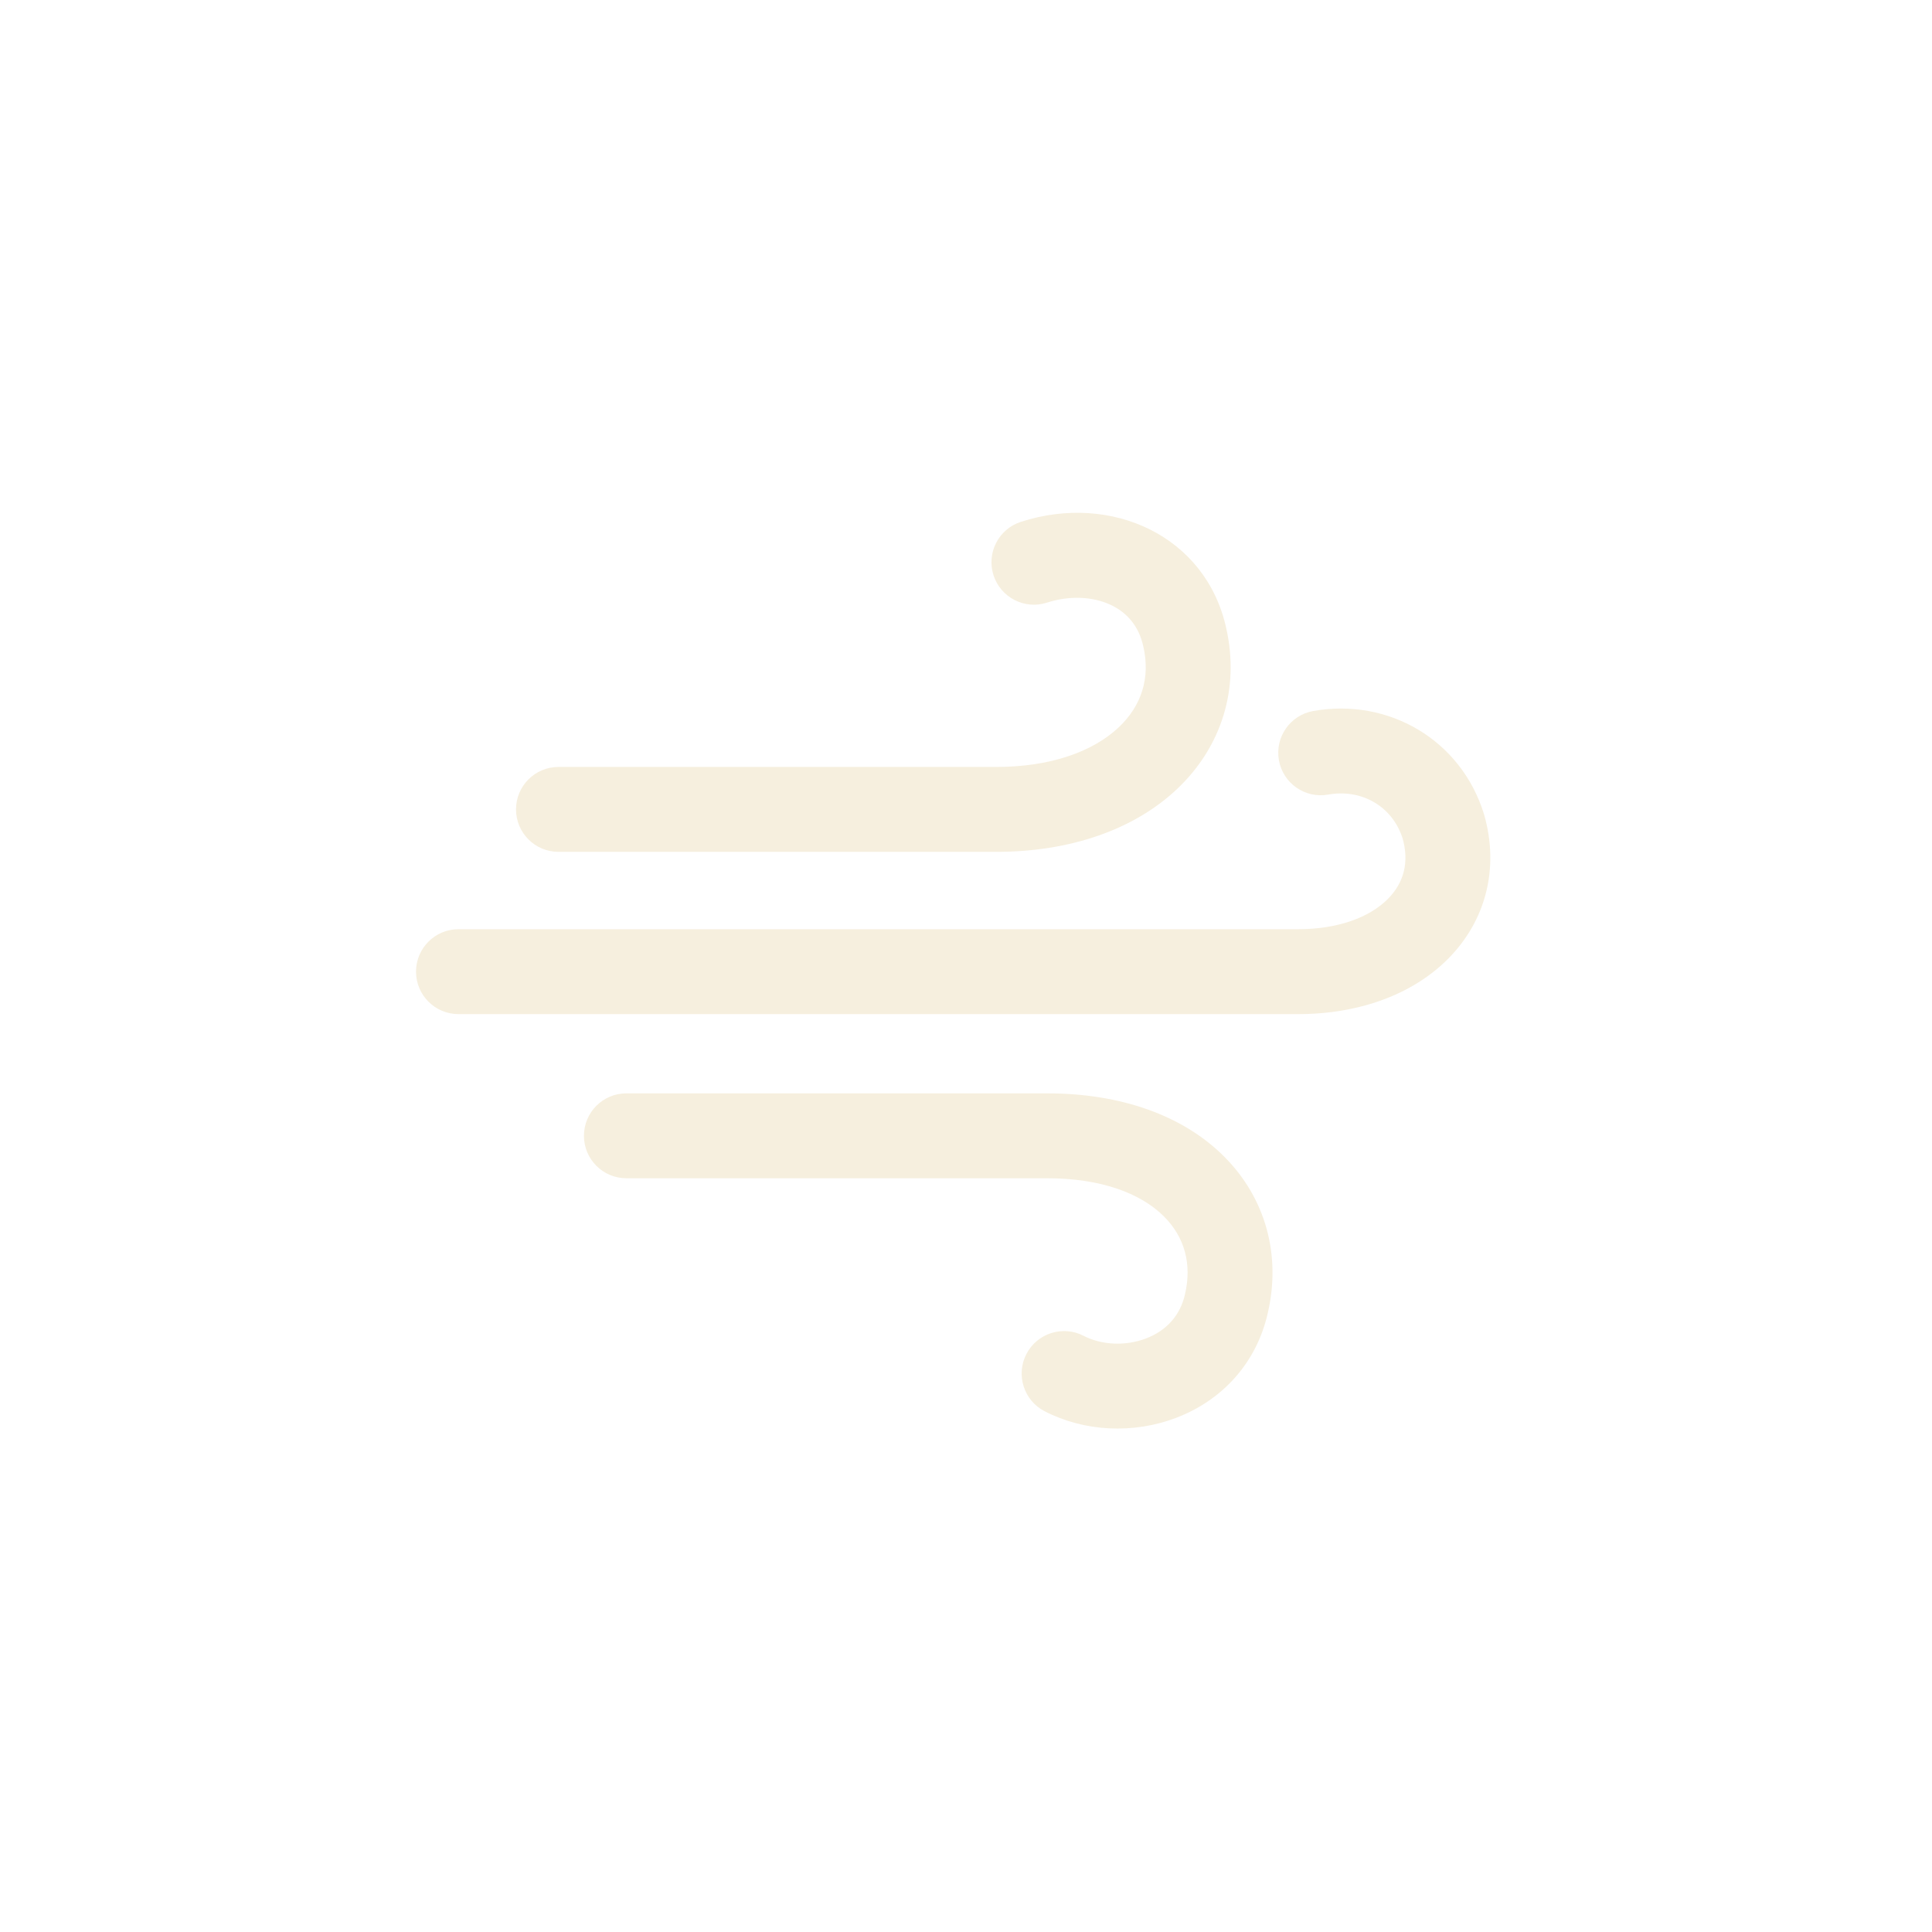
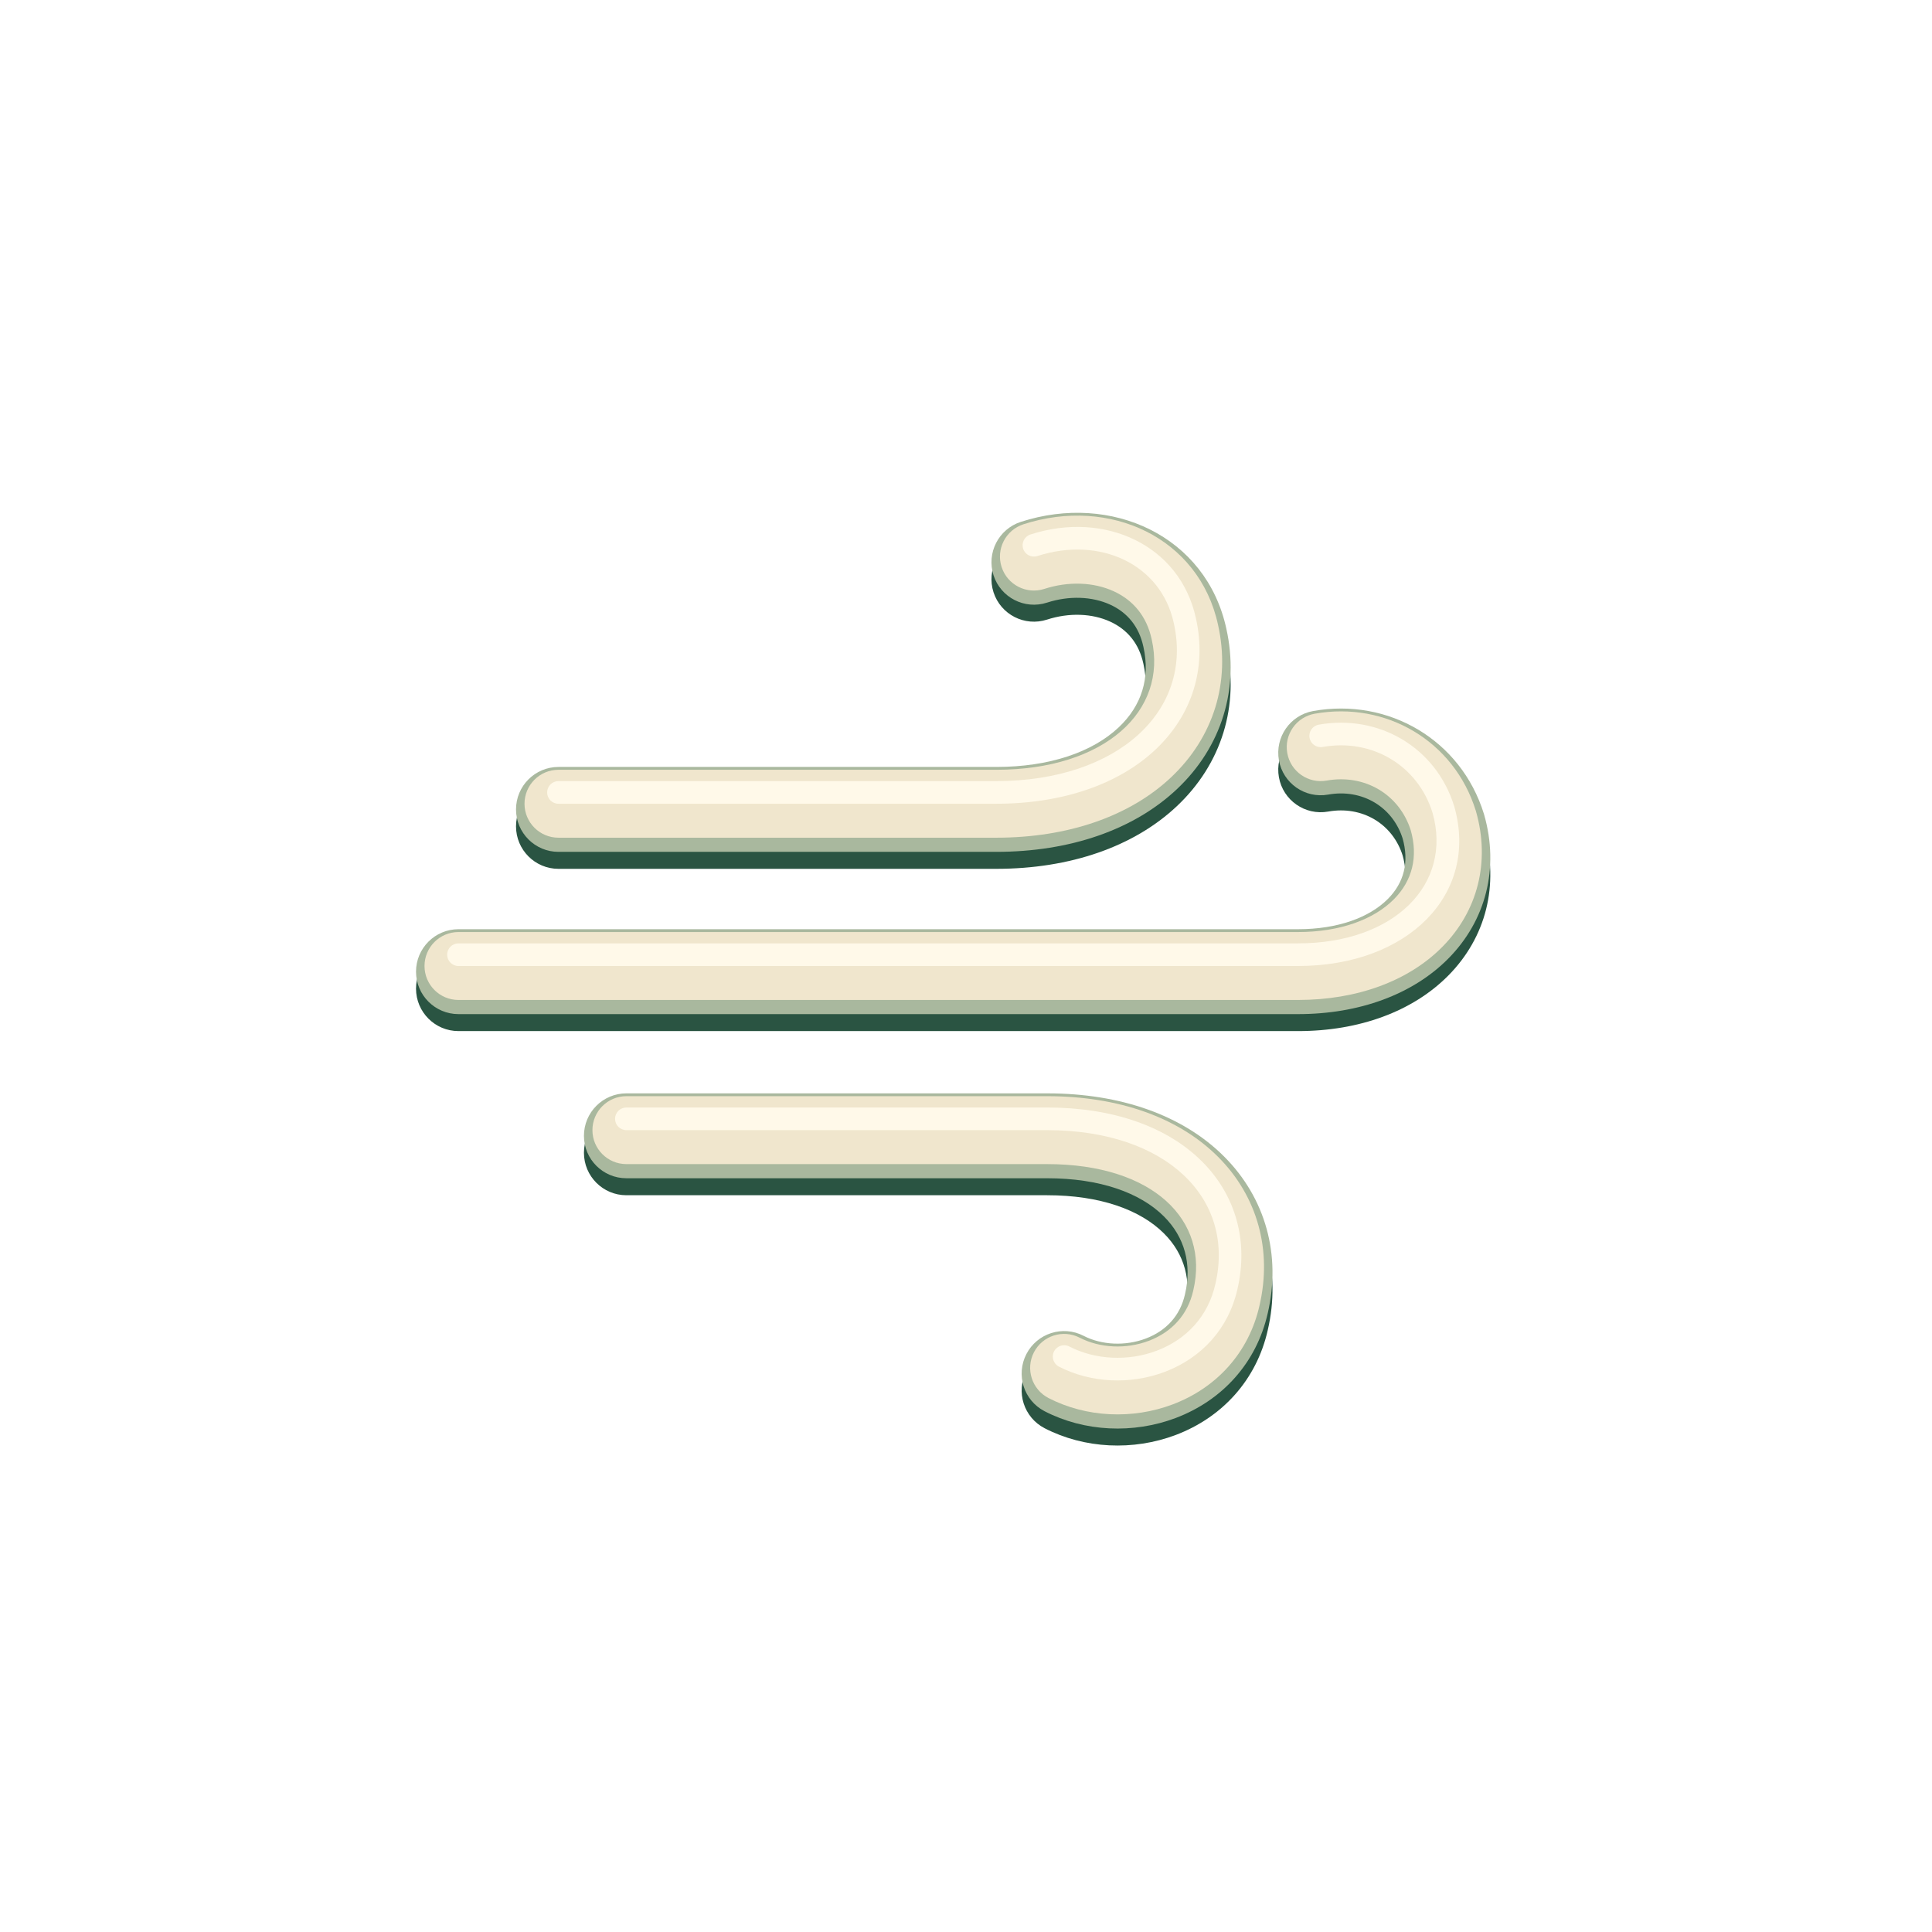
<svg xmlns="http://www.w3.org/2000/svg" width="1024" height="1024" viewBox="0 0 1024 1024">
-   <path fill="#F6EFDE" d="M296.000 451.500 L528.000 451.500 C567.222 451.500 601.026 439.737 623.814 418.242 C647.444 395.953 657.128 365.028 649.954 333.072 L649.992 333.245 C639.360 284.072 589.078 261.062 541.074 276.592 C529.251 280.418 522.767 293.103 526.592 304.926 C530.418 316.749 543.103 323.233 554.926 319.408 C566.670 315.608 578.868 316.103 588.387 320.459 C597.581 324.667 603.707 332.114 606.008 342.755 L606.046 342.928 C609.715 359.272 605.090 374.043 592.936 385.508 C579.056 398.600 556.353 406.500 528.000 406.500 L296.000 406.500 C283.574 406.500 273.500 416.574 273.500 429.000 C273.500 441.426 283.574 451.500 296.000 451.500 Z" />
-   <path fill="#F6EFDE" d="M243.000 537.500 L688.000 537.500 C720.390 537.500 748.777 527.087 767.606 508.088 C787.583 487.932 794.723 460.129 786.634 431.819 C786.588 431.656 786.539 431.493 786.489 431.331 C774.303 392.066 735.855 369.741 696.045 376.850 C683.812 379.035 675.666 390.722 677.850 402.955 C680.035 415.188 691.722 423.334 703.955 421.150 C721.802 417.963 738.173 427.468 743.511 444.669 L743.366 444.181 C746.984 456.846 744.168 467.810 735.644 476.412 C725.807 486.337 709.006 492.500 688.000 492.500 L243.000 492.500 C230.574 492.500 220.500 502.574 220.500 515.000 C220.500 527.426 230.574 537.500 243.000 537.500 Z" />
-   <path fill="#F6EFDE" d="M332.000 624.500 L555.000 624.500 C582.964 624.500 604.332 632.152 616.965 644.785 C627.851 655.671 631.813 669.973 628.092 685.873 L628.049 686.061 C625.518 697.311 618.125 705.351 607.280 709.459 C596.504 713.541 583.918 712.960 574.319 708.006 C563.277 702.307 549.705 706.638 544.006 717.681 C538.307 728.723 542.638 742.295 553.681 747.994 C574.789 758.889 600.672 760.082 623.220 751.541 C647.780 742.238 665.990 722.432 671.951 695.939 L671.908 696.127 C679.148 665.195 670.768 634.948 648.785 612.965 C627.094 591.274 594.214 579.500 555.000 579.500 L332.000 579.500 C319.574 579.500 309.500 589.574 309.500 602.000 C309.500 614.426 319.574 624.500 332.000 624.500 Z" />
+   <path fill="#2A5442" d="M296.000 460.500 L528.000 460.500 C567.222 460.500 601.026 448.737 623.814 427.242 C647.444 404.953 657.128 374.028 649.954 342.072 L649.992 342.245 C639.360 293.072 589.078 270.062 541.074 285.592 C529.251 289.418 522.767 302.103 526.592 313.926 C530.418 325.749 543.103 332.233 554.926 328.408 C566.670 324.608 578.868 325.103 588.387 329.459 C597.581 333.667 603.707 341.114 606.008 351.755 L606.046 351.928 C609.715 368.272 605.090 383.043 592.936 394.508 C579.056 407.600 556.353 415.500 528.000 415.500 L296.000 415.500 C283.574 415.500 273.500 425.574 273.500 438.000 C273.500 450.426 283.574 460.500 296.000 460.500 Z" />
+   <path fill="#2A5442" d="M243.000 546.500 L688.000 546.500 C720.390 546.500 748.777 536.087 767.606 517.088 C787.583 496.932 794.723 469.129 786.634 440.819 C786.588 440.656 786.539 440.493 786.489 440.331 C774.303 401.066 735.855 378.741 696.045 385.850 C683.812 388.035 675.666 399.722 677.850 411.955 C680.035 424.188 691.722 432.334 703.955 430.150 C721.802 426.963 738.173 436.468 743.511 453.669 L743.366 453.181 C746.984 465.846 744.168 476.810 735.644 485.412 C725.807 495.337 709.006 501.500 688.000 501.500 L243.000 501.500 C230.574 501.500 220.500 511.574 220.500 524.000 C220.500 536.426 230.574 546.500 243.000 546.500 Z" />
+   <path fill="#2A5442" d="M332.000 633.500 L555.000 633.500 C582.964 633.500 604.332 641.152 616.965 653.785 C627.851 664.671 631.813 678.973 628.092 694.873 L628.049 695.061 C625.518 706.311 618.125 714.351 607.280 718.459 C596.504 722.541 583.918 721.960 574.319 717.006 C563.277 711.307 549.705 715.638 544.006 726.681 C538.307 737.723 542.638 751.295 553.681 756.994 C574.789 767.889 600.672 769.082 623.220 760.541 C647.780 751.238 665.990 731.432 671.951 704.939 L671.908 705.127 C679.148 674.195 670.768 643.948 648.785 621.965 C627.094 600.274 594.214 588.500 555.000 588.500 L332.000 588.500 C319.574 588.500 309.500 598.574 309.500 611.000 C309.500 623.426 319.574 633.500 332.000 633.500 Z" />
+   <path fill="#A9B89E" d="M296.000 451.500 L528.000 451.500 C567.222 451.500 601.026 439.737 623.814 418.242 C647.444 395.953 657.128 365.028 649.954 333.072 L649.992 333.245 C639.360 284.072 589.078 261.062 541.074 276.592 C529.251 280.418 522.767 293.103 526.592 304.926 C530.418 316.749 543.103 323.233 554.926 319.408 C566.670 315.608 578.868 316.103 588.387 320.459 C597.581 324.667 603.707 332.114 606.008 342.755 L606.046 342.928 C609.715 359.272 605.090 374.043 592.936 385.508 C579.056 398.600 556.353 406.500 528.000 406.500 L296.000 406.500 C283.574 406.500 273.500 416.574 273.500 429.000 C273.500 441.426 283.574 451.500 296.000 451.500 Z" />
+   <path fill="#A9B89E" d="M243.000 537.500 L688.000 537.500 C720.390 537.500 748.777 527.087 767.606 508.088 C787.583 487.932 794.723 460.129 786.634 431.819 C786.588 431.656 786.539 431.493 786.489 431.331 C774.303 392.066 735.855 369.741 696.045 376.850 C683.812 379.035 675.666 390.722 677.850 402.955 C680.035 415.188 691.722 423.334 703.955 421.150 C721.802 417.963 738.173 427.468 743.511 444.669 L743.366 444.181 C746.984 456.846 744.168 467.810 735.644 476.412 C725.807 486.337 709.006 492.500 688.000 492.500 L243.000 492.500 C230.574 492.500 220.500 502.574 220.500 515.000 C220.500 527.426 230.574 537.500 243.000 537.500 Z" />
+   <path fill="#A9B89E" d="M332.000 624.500 L555.000 624.500 C582.964 624.500 604.332 632.152 616.965 644.785 C627.851 655.671 631.813 669.973 628.092 685.873 L628.049 686.061 C625.518 697.311 618.125 705.351 607.280 709.459 C596.504 713.541 583.918 712.960 574.319 708.006 C563.277 702.307 549.705 706.638 544.006 717.681 C538.307 728.723 542.638 742.295 553.681 747.994 C574.789 758.889 600.672 760.082 623.220 751.541 C647.780 742.238 665.990 722.432 671.951 695.939 L671.908 696.127 C679.148 665.195 670.768 634.948 648.785 612.965 C627.094 591.274 594.214 579.500 555.000 579.500 L332.000 579.500 C319.574 579.500 309.500 589.574 309.500 602.000 C309.500 614.426 319.574 624.500 332.000 624.500 Z" />
+   <path fill="#F0E6CD" d="M296.000 444.000 L528.000 444.000 C566.136 444.000 598.829 432.623 620.726 411.969 C643.209 390.762 652.386 361.453 645.563 331.057 L645.593 331.196 C635.569 284.834 588.097 263.109 542.459 277.874 C533.001 280.934 527.814 291.082 530.874 300.541 C533.934 309.999 544.082 315.186 553.541 312.126 C566.331 307.988 579.689 308.530 590.260 313.368 C600.727 318.158 607.802 326.758 610.407 338.804 L610.437 338.943 C618.917 376.718 585.754 408.000 528.000 408.000 L296.000 408.000 C286.059 408.000 278.000 416.059 278.000 426.000 C278.000 435.941 286.059 444.000 296.000 444.000 Z" />
+   <path fill="#F0E6CD" d="M243.000 530.000 L688.000 530.000 C719.251 530.000 746.480 520.012 764.410 501.921 C783.241 482.920 789.949 456.800 782.307 430.055 C782.270 429.925 782.231 429.794 782.191 429.665 C770.690 392.606 734.450 371.564 696.836 378.280 C687.049 380.028 680.533 389.378 682.280 399.164 C684.028 408.951 693.378 415.467 703.164 413.720 C723.207 410.141 741.786 420.928 747.809 440.335 L747.693 439.945 C751.758 454.174 748.510 466.823 738.840 476.579 C728.104 487.412 710.144 494.000 688.000 494.000 L243.000 494.000 C233.059 494.000 225.000 502.059 225.000 512.000 C225.000 521.941 233.059 530.000 243.000 530.000 Z" />
+   <path fill="#F0E6CD" d="M332.000 617.000 L555.000 617.000 C611.296 617.000 641.145 646.849 632.474 683.898 L632.439 684.049 C629.565 696.823 621.091 706.040 608.874 710.667 C596.921 715.195 583.006 714.553 572.256 709.005 C563.422 704.445 552.564 707.911 548.005 716.744 C543.445 725.578 546.911 736.436 555.744 740.995 C575.702 751.296 600.255 752.428 621.626 744.333 C644.815 735.549 661.943 716.920 667.561 691.951 L667.526 692.102 C674.414 662.673 666.476 634.021 645.603 613.147 C624.817 592.362 593.089 581.000 555.000 581.000 L332.000 581.000 C322.059 581.000 314.000 589.059 314.000 599.000 C314.000 608.941 322.059 617.000 332.000 617.000 Z" />
+   <path fill="#FFF9E9" d="M296.000 426.000 L528.000 426.000 C563.237 426.000 592.971 415.653 612.492 397.240 C631.914 378.919 639.743 353.918 633.854 327.686 C625.461 288.865 585.479 270.568 546.153 283.291 C543.000 284.311 541.271 287.694 542.291 290.847 C543.311 294.000 546.694 295.729 549.847 294.709 C582.861 284.028 615.353 298.897 622.136 330.268 C632.511 376.488 592.742 414.000 528.000 414.000 L296.000 414.000 C292.686 414.000 290.000 416.686 290.000 420.000 C290.000 423.314 292.686 426.000 296.000 426.000 Z" />
+   <path fill="#FFF9E9" d="M243.000 512.000 L688.000 512.000 C746.293 512.000 784.065 473.887 770.769 427.352 L770.730 427.222 C761.056 396.047 730.702 378.423 698.945 384.093 C695.683 384.676 693.511 387.793 694.093 391.055 C694.676 394.317 697.793 396.489 701.055 395.907 C726.955 391.282 751.421 405.488 759.270 430.778 L759.231 430.648 C770.089 468.651 739.020 500.000 688.000 500.000 L243.000 500.000 C239.686 500.000 237.000 502.686 237.000 506.000 C237.000 509.314 239.686 512.000 243.000 512.000 Z" />
+   <path fill="#FFF9E9" d="M332.000 599.000 L555.000 599.000 C618.432 599.000 654.761 635.329 644.158 680.633 C640.358 697.522 628.999 709.876 613.125 715.889 C598.033 721.606 580.571 720.801 566.752 713.668 C563.807 712.148 560.188 713.304 558.668 716.248 C557.148 719.193 558.304 722.812 561.248 724.332 C578.137 733.048 599.144 734.017 617.375 727.111 C636.907 719.713 651.150 704.221 655.854 683.317 C661.792 657.947 655.032 633.546 637.118 615.632 C618.748 597.262 590.089 587.000 555.000 587.000 L332.000 587.000 C328.686 587.000 326.000 589.686 326.000 593.000 C326.000 596.314 328.686 599.000 332.000 599.000 Z" />
</svg>
